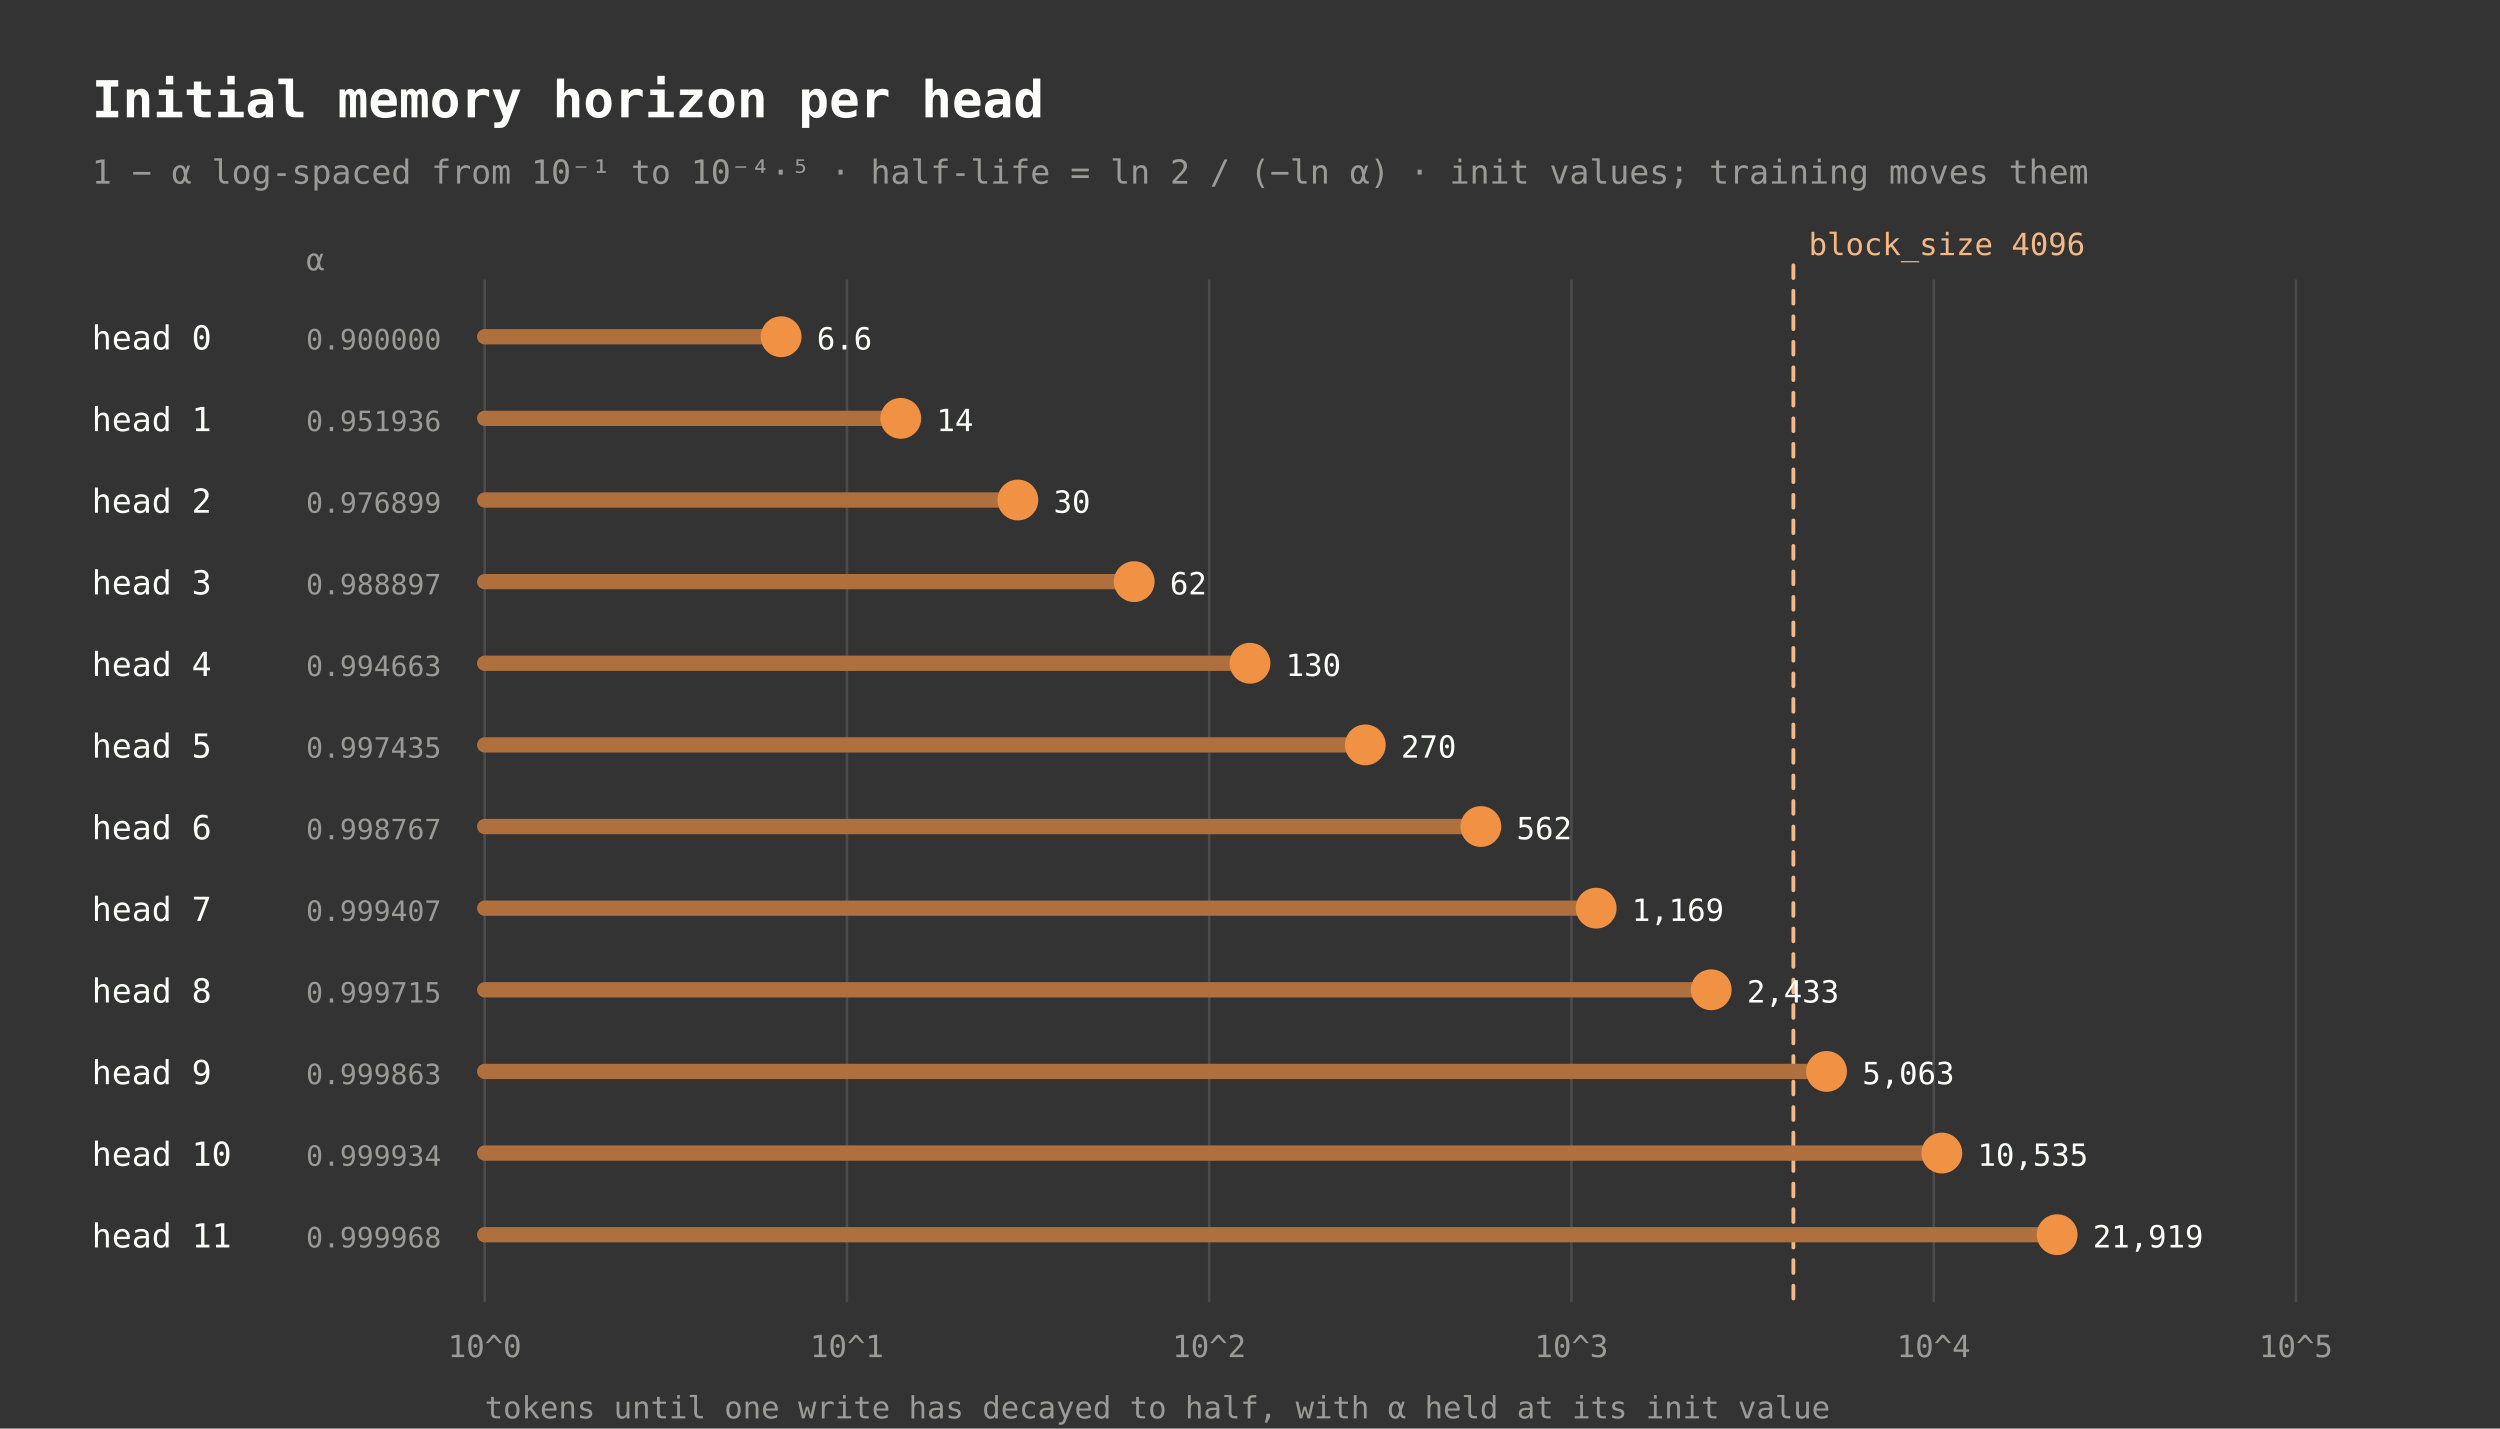
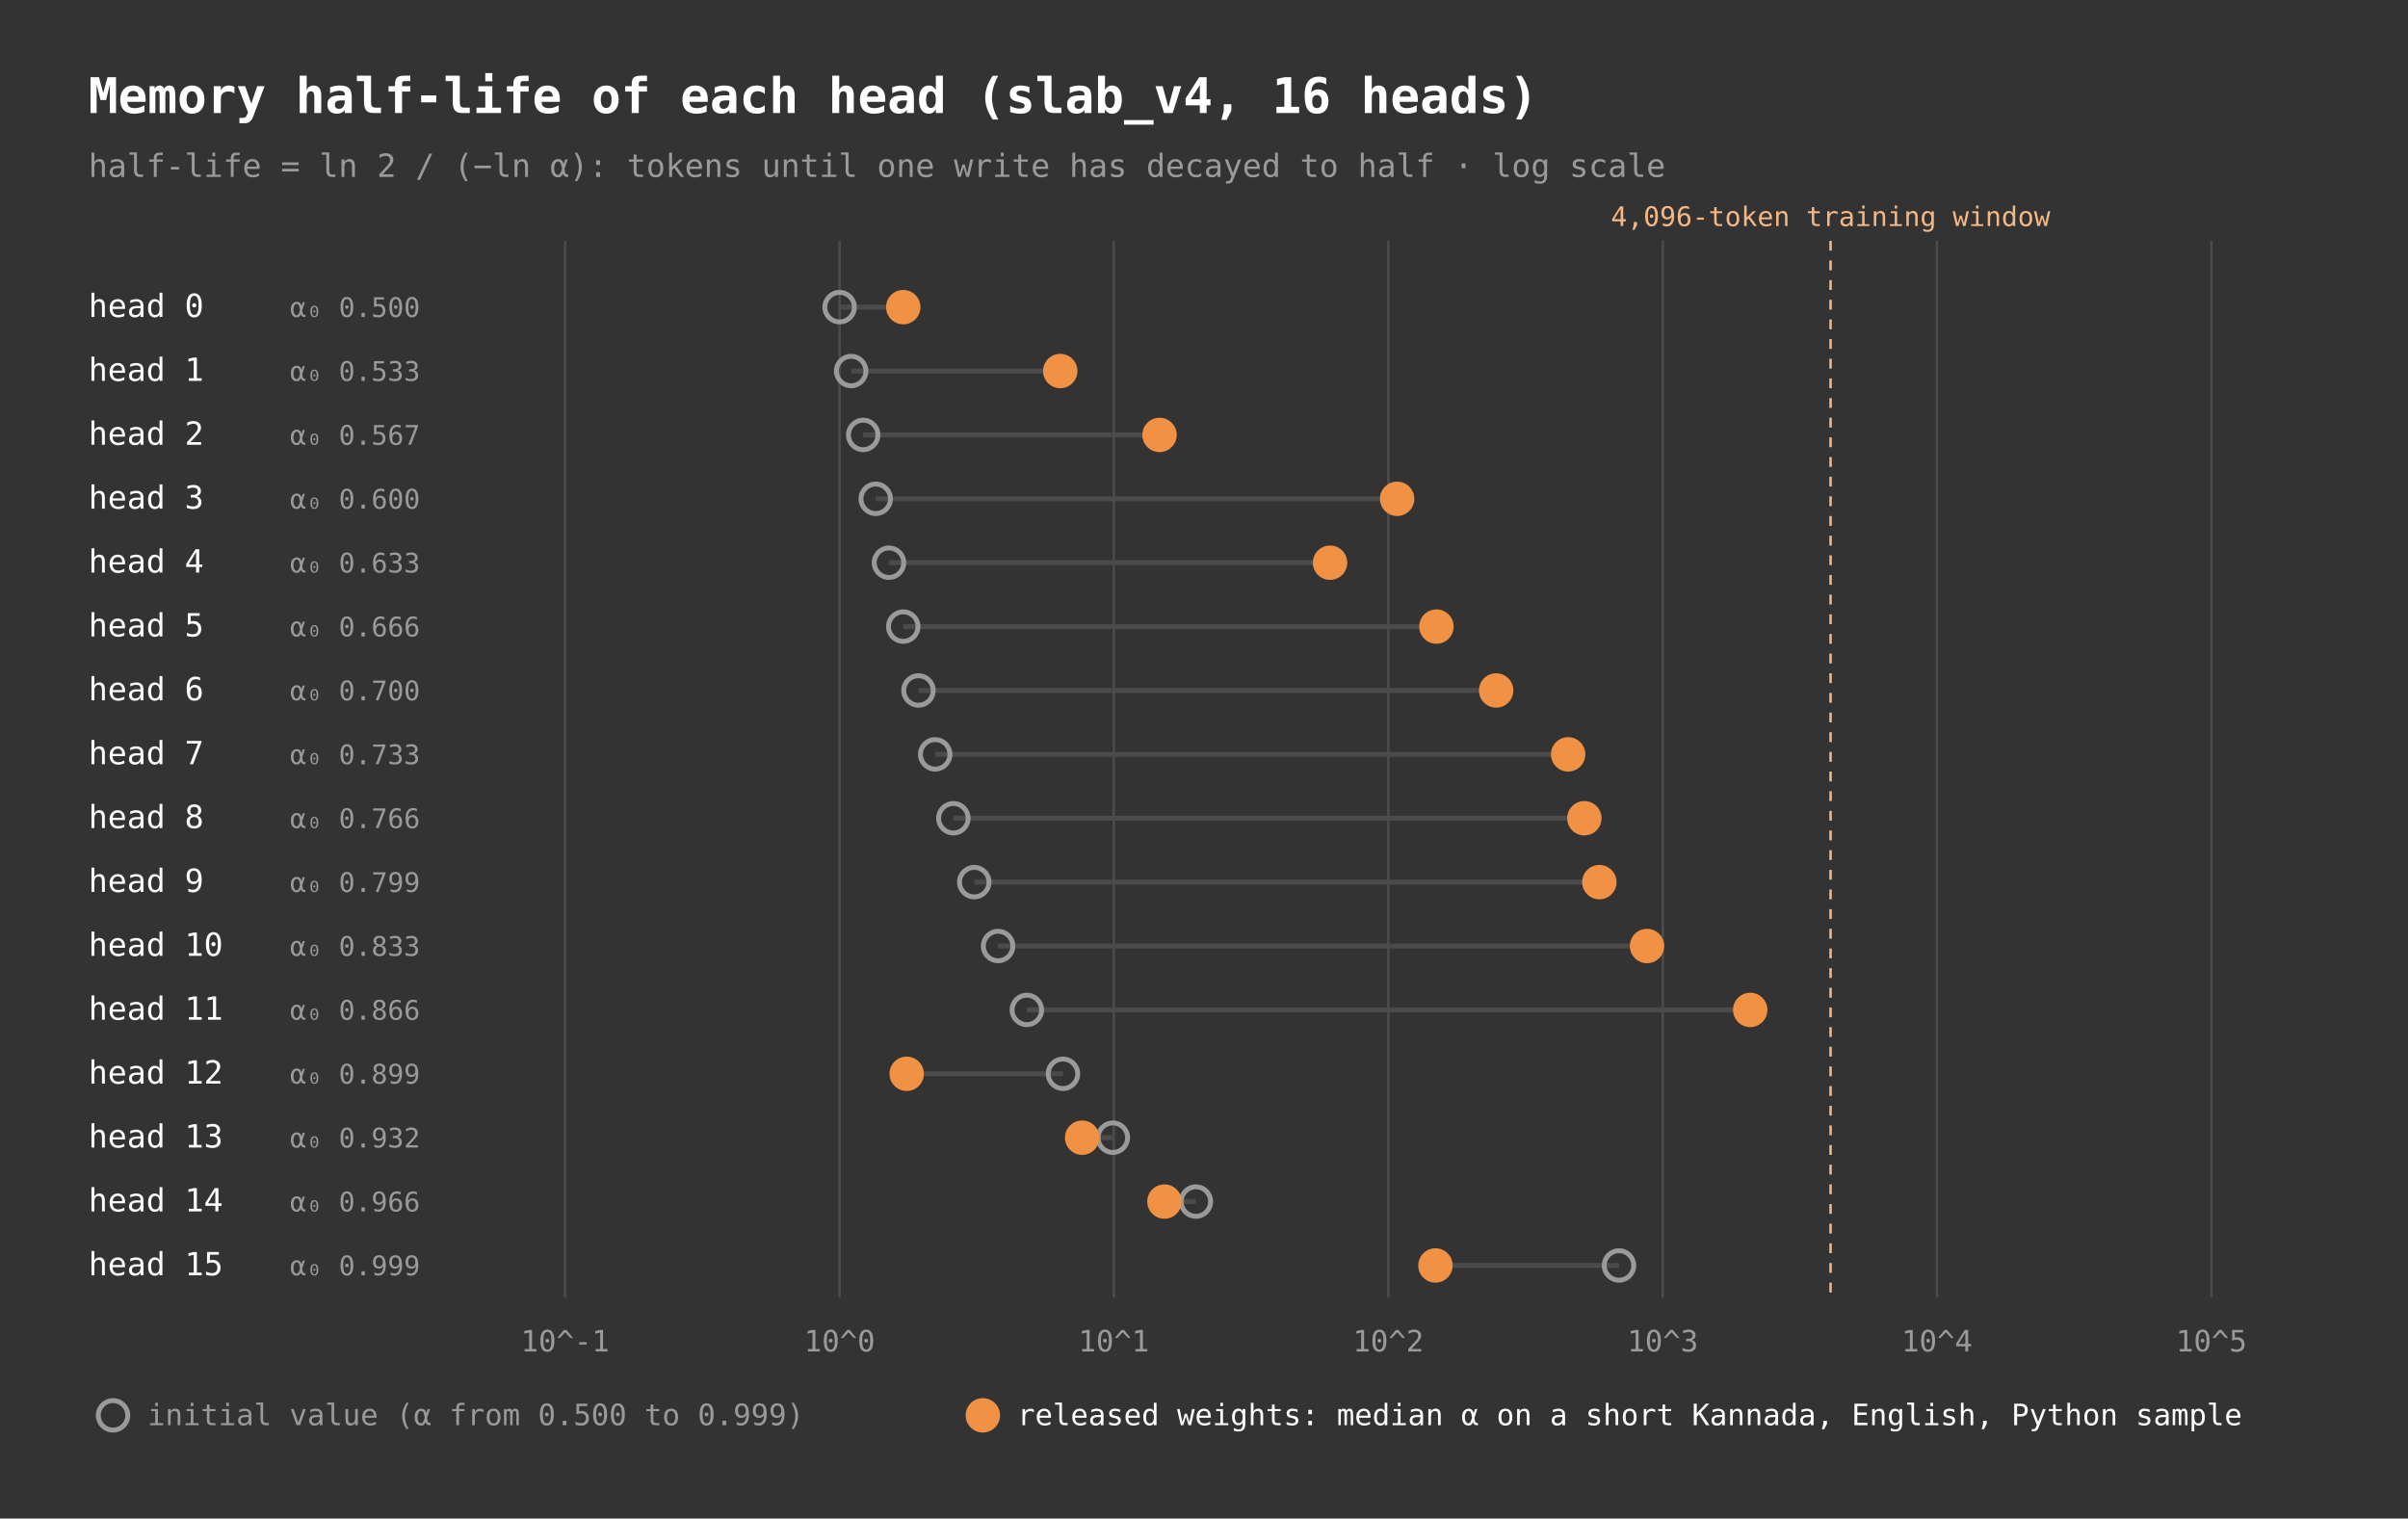
- <svg xmlns="http://www.w3.org/2000/svg" viewBox="0 0 980 560" width="980" height="560" role="img">
-   <rect width="980" height="560" fill="#333333" />
-   <text x="36.0" y="46.0" fill="#FDFFFC" font-family="'JetBrains Mono', 'IBM Plex Mono', ui-monospace, Menlo, Consolas, monospace" font-size="20" font-weight="600" text-anchor="start">Initial memory horizon per head</text>
-   <text x="36.0" y="72.0" fill="#9A9B99" font-family="'JetBrains Mono', 'IBM Plex Mono', ui-monospace, Menlo, Consolas, monospace" font-size="13" font-weight="400" text-anchor="start">1 − α log-spaced from 10⁻¹ to 10⁻⁴·⁵ · half-life = ln 2 / (−ln α) · init values; training moves them</text>
-   <polyline points="190.0,110.0 190.0,510.0" fill="none" stroke="#4B4B4B" stroke-width="1" stroke-linejoin="round" stroke-linecap="round" />
-   <text x="190.0" y="532.0" fill="#9A9B99" font-family="'JetBrains Mono', 'IBM Plex Mono', ui-monospace, Menlo, Consolas, monospace" font-size="12" font-weight="400" text-anchor="middle">10^0</text>
-   <polyline points="332.0,110.0 332.0,510.0" fill="none" stroke="#4B4B4B" stroke-width="1" stroke-linejoin="round" stroke-linecap="round" />
-   <text x="332.0" y="532.0" fill="#9A9B99" font-family="'JetBrains Mono', 'IBM Plex Mono', ui-monospace, Menlo, Consolas, monospace" font-size="12" font-weight="400" text-anchor="middle">10^1</text>
-   <polyline points="474.0,110.0 474.0,510.0" fill="none" stroke="#4B4B4B" stroke-width="1" stroke-linejoin="round" stroke-linecap="round" />
-   <text x="474.0" y="532.0" fill="#9A9B99" font-family="'JetBrains Mono', 'IBM Plex Mono', ui-monospace, Menlo, Consolas, monospace" font-size="12" font-weight="400" text-anchor="middle">10^2</text>
-   <polyline points="616.0,110.0 616.0,510.0" fill="none" stroke="#4B4B4B" stroke-width="1" stroke-linejoin="round" stroke-linecap="round" />
-   <text x="616.0" y="532.0" fill="#9A9B99" font-family="'JetBrains Mono', 'IBM Plex Mono', ui-monospace, Menlo, Consolas, monospace" font-size="12" font-weight="400" text-anchor="middle">10^3</text>
-   <polyline points="758.0,110.0 758.0,510.0" fill="none" stroke="#4B4B4B" stroke-width="1" stroke-linejoin="round" stroke-linecap="round" />
-   <text x="758.0" y="532.0" fill="#9A9B99" font-family="'JetBrains Mono', 'IBM Plex Mono', ui-monospace, Menlo, Consolas, monospace" font-size="12" font-weight="400" text-anchor="middle">10^4</text>
-   <polyline points="900.0,110.0 900.0,510.0" fill="none" stroke="#4B4B4B" stroke-width="1" stroke-linejoin="round" stroke-linecap="round" />
-   <text x="900.0" y="532.0" fill="#9A9B99" font-family="'JetBrains Mono', 'IBM Plex Mono', ui-monospace, Menlo, Consolas, monospace" font-size="12" font-weight="400" text-anchor="middle">10^5</text>
-   <polyline points="703.0,104.0 703.0,510.0" fill="none" stroke="#F5B884" stroke-width="1.5" stroke-linejoin="round" stroke-linecap="round" stroke-dasharray="5 5" />
-   <text x="709.0" y="100.0" fill="#F5B884" font-family="'JetBrains Mono', 'IBM Plex Mono', ui-monospace, Menlo, Consolas, monospace" font-size="12" font-weight="400" text-anchor="start">block_size 4096</text>
-   <text x="36.0" y="137.0" fill="#FDFFFC" font-family="'JetBrains Mono', 'IBM Plex Mono', ui-monospace, Menlo, Consolas, monospace" font-size="13" font-weight="400" text-anchor="start">head  0</text>
-   <text x="120.0" y="137.0" fill="#9A9B99" font-family="'JetBrains Mono', 'IBM Plex Mono', ui-monospace, Menlo, Consolas, monospace" font-size="11" font-weight="400" text-anchor="start">0.900000</text>
-   <polyline points="190.0,132.0 306.2,132.0" fill="none" stroke="#AF703D" stroke-width="6" stroke-linejoin="round" stroke-linecap="round" />
-   <circle cx="306.2" cy="132.0" r="8.0" fill="#F19143" />
-   <text x="320.2" y="137.0" fill="#FDFFFC" font-family="'JetBrains Mono', 'IBM Plex Mono', ui-monospace, Menlo, Consolas, monospace" font-size="12" font-weight="400" text-anchor="start">6.6</text>
-   <text x="36.0" y="169.0" fill="#FDFFFC" font-family="'JetBrains Mono', 'IBM Plex Mono', ui-monospace, Menlo, Consolas, monospace" font-size="13" font-weight="400" text-anchor="start">head  1</text>
-   <text x="120.0" y="169.0" fill="#9A9B99" font-family="'JetBrains Mono', 'IBM Plex Mono', ui-monospace, Menlo, Consolas, monospace" font-size="11" font-weight="400" text-anchor="start">0.951936</text>
-   <polyline points="190.0,164.0 353.1,164.0" fill="none" stroke="#AF703D" stroke-width="6" stroke-linejoin="round" stroke-linecap="round" />
-   <circle cx="353.1" cy="164.0" r="8.0" fill="#F19143" />
-   <text x="367.1" y="169.0" fill="#FDFFFC" font-family="'JetBrains Mono', 'IBM Plex Mono', ui-monospace, Menlo, Consolas, monospace" font-size="12" font-weight="400" text-anchor="start">14</text>
-   <text x="36.0" y="201.0" fill="#FDFFFC" font-family="'JetBrains Mono', 'IBM Plex Mono', ui-monospace, Menlo, Consolas, monospace" font-size="13" font-weight="400" text-anchor="start">head  2</text>
-   <text x="120.0" y="201.0" fill="#9A9B99" font-family="'JetBrains Mono', 'IBM Plex Mono', ui-monospace, Menlo, Consolas, monospace" font-size="11" font-weight="400" text-anchor="start">0.976899</text>
-   <polyline points="190.0,196.0 399.0,196.0" fill="none" stroke="#AF703D" stroke-width="6" stroke-linejoin="round" stroke-linecap="round" />
-   <circle cx="399.0" cy="196.0" r="8.0" fill="#F19143" />
-   <text x="413.0" y="201.0" fill="#FDFFFC" font-family="'JetBrains Mono', 'IBM Plex Mono', ui-monospace, Menlo, Consolas, monospace" font-size="12" font-weight="400" text-anchor="start">30</text>
-   <text x="36.0" y="233.0" fill="#FDFFFC" font-family="'JetBrains Mono', 'IBM Plex Mono', ui-monospace, Menlo, Consolas, monospace" font-size="13" font-weight="400" text-anchor="start">head  3</text>
-   <text x="120.0" y="233.0" fill="#9A9B99" font-family="'JetBrains Mono', 'IBM Plex Mono', ui-monospace, Menlo, Consolas, monospace" font-size="11" font-weight="400" text-anchor="start">0.988897</text>
-   <polyline points="190.0,228.0 444.6,228.0" fill="none" stroke="#AF703D" stroke-width="6" stroke-linejoin="round" stroke-linecap="round" />
-   <circle cx="444.6" cy="228.0" r="8.0" fill="#F19143" />
-   <text x="458.6" y="233.0" fill="#FDFFFC" font-family="'JetBrains Mono', 'IBM Plex Mono', ui-monospace, Menlo, Consolas, monospace" font-size="12" font-weight="400" text-anchor="start">62</text>
-   <text x="36.0" y="265.0" fill="#FDFFFC" font-family="'JetBrains Mono', 'IBM Plex Mono', ui-monospace, Menlo, Consolas, monospace" font-size="13" font-weight="400" text-anchor="start">head  4</text>
-   <text x="120.0" y="265.0" fill="#9A9B99" font-family="'JetBrains Mono', 'IBM Plex Mono', ui-monospace, Menlo, Consolas, monospace" font-size="11" font-weight="400" text-anchor="start">0.994663</text>
-   <polyline points="190.0,260.0 490.0,260.0" fill="none" stroke="#AF703D" stroke-width="6" stroke-linejoin="round" stroke-linecap="round" />
-   <circle cx="490.0" cy="260.0" r="8.0" fill="#F19143" />
-   <text x="504.0" y="265.0" fill="#FDFFFC" font-family="'JetBrains Mono', 'IBM Plex Mono', ui-monospace, Menlo, Consolas, monospace" font-size="12" font-weight="400" text-anchor="start">130</text>
-   <text x="36.0" y="297.0" fill="#FDFFFC" font-family="'JetBrains Mono', 'IBM Plex Mono', ui-monospace, Menlo, Consolas, monospace" font-size="13" font-weight="400" text-anchor="start">head  5</text>
-   <text x="120.0" y="297.0" fill="#9A9B99" font-family="'JetBrains Mono', 'IBM Plex Mono', ui-monospace, Menlo, Consolas, monospace" font-size="11" font-weight="400" text-anchor="start">0.997435</text>
-   <polyline points="190.0,292.0 535.2,292.0" fill="none" stroke="#AF703D" stroke-width="6" stroke-linejoin="round" stroke-linecap="round" />
-   <circle cx="535.2" cy="292.0" r="8.0" fill="#F19143" />
-   <text x="549.2" y="297.0" fill="#FDFFFC" font-family="'JetBrains Mono', 'IBM Plex Mono', ui-monospace, Menlo, Consolas, monospace" font-size="12" font-weight="400" text-anchor="start">270</text>
-   <text x="36.0" y="329.0" fill="#FDFFFC" font-family="'JetBrains Mono', 'IBM Plex Mono', ui-monospace, Menlo, Consolas, monospace" font-size="13" font-weight="400" text-anchor="start">head  6</text>
-   <text x="120.0" y="329.0" fill="#9A9B99" font-family="'JetBrains Mono', 'IBM Plex Mono', ui-monospace, Menlo, Consolas, monospace" font-size="11" font-weight="400" text-anchor="start">0.998767</text>
-   <polyline points="190.0,324.0 580.5,324.0" fill="none" stroke="#AF703D" stroke-width="6" stroke-linejoin="round" stroke-linecap="round" />
-   <circle cx="580.5" cy="324.0" r="8.0" fill="#F19143" />
-   <text x="594.5" y="329.0" fill="#FDFFFC" font-family="'JetBrains Mono', 'IBM Plex Mono', ui-monospace, Menlo, Consolas, monospace" font-size="12" font-weight="400" text-anchor="start">562</text>
-   <text x="36.0" y="361.0" fill="#FDFFFC" font-family="'JetBrains Mono', 'IBM Plex Mono', ui-monospace, Menlo, Consolas, monospace" font-size="13" font-weight="400" text-anchor="start">head  7</text>
-   <text x="120.0" y="361.0" fill="#9A9B99" font-family="'JetBrains Mono', 'IBM Plex Mono', ui-monospace, Menlo, Consolas, monospace" font-size="11" font-weight="400" text-anchor="start">0.999407</text>
-   <polyline points="190.0,356.0 625.7,356.0" fill="none" stroke="#AF703D" stroke-width="6" stroke-linejoin="round" stroke-linecap="round" />
-   <circle cx="625.7" cy="356.0" r="8.0" fill="#F19143" />
-   <text x="639.7" y="361.0" fill="#FDFFFC" font-family="'JetBrains Mono', 'IBM Plex Mono', ui-monospace, Menlo, Consolas, monospace" font-size="12" font-weight="400" text-anchor="start">1,169</text>
-   <text x="36.0" y="393.0" fill="#FDFFFC" font-family="'JetBrains Mono', 'IBM Plex Mono', ui-monospace, Menlo, Consolas, monospace" font-size="13" font-weight="400" text-anchor="start">head  8</text>
-   <text x="120.0" y="393.0" fill="#9A9B99" font-family="'JetBrains Mono', 'IBM Plex Mono', ui-monospace, Menlo, Consolas, monospace" font-size="11" font-weight="400" text-anchor="start">0.999715</text>
-   <polyline points="190.0,388.0 670.8,388.0" fill="none" stroke="#AF703D" stroke-width="6" stroke-linejoin="round" stroke-linecap="round" />
-   <circle cx="670.8" cy="388.0" r="8.0" fill="#F19143" />
-   <text x="684.8" y="393.0" fill="#FDFFFC" font-family="'JetBrains Mono', 'IBM Plex Mono', ui-monospace, Menlo, Consolas, monospace" font-size="12" font-weight="400" text-anchor="start">2,433</text>
-   <text x="36.0" y="425.0" fill="#FDFFFC" font-family="'JetBrains Mono', 'IBM Plex Mono', ui-monospace, Menlo, Consolas, monospace" font-size="13" font-weight="400" text-anchor="start">head  9</text>
-   <text x="120.0" y="425.0" fill="#9A9B99" font-family="'JetBrains Mono', 'IBM Plex Mono', ui-monospace, Menlo, Consolas, monospace" font-size="11" font-weight="400" text-anchor="start">0.999863</text>
-   <polyline points="190.0,420.0 716.0,420.0" fill="none" stroke="#AF703D" stroke-width="6" stroke-linejoin="round" stroke-linecap="round" />
-   <circle cx="716.0" cy="420.0" r="8.0" fill="#F19143" />
-   <text x="730.0" y="425.0" fill="#FDFFFC" font-family="'JetBrains Mono', 'IBM Plex Mono', ui-monospace, Menlo, Consolas, monospace" font-size="12" font-weight="400" text-anchor="start">5,063</text>
-   <text x="36.0" y="457.0" fill="#FDFFFC" font-family="'JetBrains Mono', 'IBM Plex Mono', ui-monospace, Menlo, Consolas, monospace" font-size="13" font-weight="400" text-anchor="start">head 10</text>
-   <text x="120.0" y="457.0" fill="#9A9B99" font-family="'JetBrains Mono', 'IBM Plex Mono', ui-monospace, Menlo, Consolas, monospace" font-size="11" font-weight="400" text-anchor="start">0.999934</text>
-   <polyline points="190.0,452.0 761.2,452.0" fill="none" stroke="#AF703D" stroke-width="6" stroke-linejoin="round" stroke-linecap="round" />
-   <circle cx="761.2" cy="452.0" r="8.0" fill="#F19143" />
-   <text x="775.2" y="457.0" fill="#FDFFFC" font-family="'JetBrains Mono', 'IBM Plex Mono', ui-monospace, Menlo, Consolas, monospace" font-size="12" font-weight="400" text-anchor="start">10,535</text>
-   <text x="36.0" y="489.0" fill="#FDFFFC" font-family="'JetBrains Mono', 'IBM Plex Mono', ui-monospace, Menlo, Consolas, monospace" font-size="13" font-weight="400" text-anchor="start">head 11</text>
-   <text x="120.0" y="489.0" fill="#9A9B99" font-family="'JetBrains Mono', 'IBM Plex Mono', ui-monospace, Menlo, Consolas, monospace" font-size="11" font-weight="400" text-anchor="start">0.999968</text>
-   <polyline points="190.0,484.0 806.4,484.0" fill="none" stroke="#AF703D" stroke-width="6" stroke-linejoin="round" stroke-linecap="round" />
-   <circle cx="806.4" cy="484.0" r="8.0" fill="#F19143" />
-   <text x="820.4" y="489.0" fill="#FDFFFC" font-family="'JetBrains Mono', 'IBM Plex Mono', ui-monospace, Menlo, Consolas, monospace" font-size="12" font-weight="400" text-anchor="start">21,919</text>
-   <text x="120.0" y="106.0" fill="#9A9B99" font-family="'JetBrains Mono', 'IBM Plex Mono', ui-monospace, Menlo, Consolas, monospace" font-size="12" font-weight="400" text-anchor="start">α</text>
-   <text x="190.0" y="556.0" fill="#9A9B99" font-family="'JetBrains Mono', 'IBM Plex Mono', ui-monospace, Menlo, Consolas, monospace" font-size="12" font-weight="400" text-anchor="start">tokens until one write has decayed to half, with α held at its init value</text>
+ <svg xmlns="http://www.w3.org/2000/svg" viewBox="0 0 980 618" width="980" height="618" role="img">
+   <rect width="980" height="618" fill="#333333" />
+   <text x="36.0" y="46.0" fill="#FDFFFC" font-family="'JetBrains Mono', 'IBM Plex Mono', ui-monospace, Menlo, Consolas, monospace" font-size="20" font-weight="600" text-anchor="start">Memory half-life of each head (slab_v4, 16 heads)</text>
+   <text x="36.0" y="72.0" fill="#9A9B99" font-family="'JetBrains Mono', 'IBM Plex Mono', ui-monospace, Menlo, Consolas, monospace" font-size="13" font-weight="400" text-anchor="start">half-life = ln 2 / (−ln α): tokens until one write has decayed to half · log scale</text>
+   <polyline points="230.0,98.0 230.0,528.0" fill="none" stroke="#4B4B4B" stroke-width="1" />
+   <text x="230.0" y="550.0" fill="#9A9B99" font-family="'JetBrains Mono', 'IBM Plex Mono', ui-monospace, Menlo, Consolas, monospace" font-size="12" font-weight="400" text-anchor="middle">10^-1</text>
+   <polyline points="341.7,98.0 341.7,528.0" fill="none" stroke="#4B4B4B" stroke-width="1" />
+   <text x="341.7" y="550.0" fill="#9A9B99" font-family="'JetBrains Mono', 'IBM Plex Mono', ui-monospace, Menlo, Consolas, monospace" font-size="12" font-weight="400" text-anchor="middle">10^0</text>
+   <polyline points="453.3,98.0 453.3,528.0" fill="none" stroke="#4B4B4B" stroke-width="1" />
+   <text x="453.3" y="550.0" fill="#9A9B99" font-family="'JetBrains Mono', 'IBM Plex Mono', ui-monospace, Menlo, Consolas, monospace" font-size="12" font-weight="400" text-anchor="middle">10^1</text>
+   <polyline points="565.0,98.0 565.0,528.0" fill="none" stroke="#4B4B4B" stroke-width="1" />
+   <text x="565.0" y="550.0" fill="#9A9B99" font-family="'JetBrains Mono', 'IBM Plex Mono', ui-monospace, Menlo, Consolas, monospace" font-size="12" font-weight="400" text-anchor="middle">10^2</text>
+   <polyline points="676.7,98.0 676.7,528.0" fill="none" stroke="#4B4B4B" stroke-width="1" />
+   <text x="676.7" y="550.0" fill="#9A9B99" font-family="'JetBrains Mono', 'IBM Plex Mono', ui-monospace, Menlo, Consolas, monospace" font-size="12" font-weight="400" text-anchor="middle">10^3</text>
+   <polyline points="788.3,98.0 788.3,528.0" fill="none" stroke="#4B4B4B" stroke-width="1" />
+   <text x="788.3" y="550.0" fill="#9A9B99" font-family="'JetBrains Mono', 'IBM Plex Mono', ui-monospace, Menlo, Consolas, monospace" font-size="12" font-weight="400" text-anchor="middle">10^4</text>
+   <polyline points="900.0,98.0 900.0,528.0" fill="none" stroke="#4B4B4B" stroke-width="1" />
+   <text x="900.0" y="550.0" fill="#9A9B99" font-family="'JetBrains Mono', 'IBM Plex Mono', ui-monospace, Menlo, Consolas, monospace" font-size="12" font-weight="400" text-anchor="middle">10^5</text>
+   <polyline points="745.0,98.0 745.0,528.0" fill="none" stroke="#F5B884" stroke-width="1" stroke-dasharray="4 4" />
+   <text x="745.0" y="92.0" fill="#F5B884" font-family="'JetBrains Mono', 'IBM Plex Mono', ui-monospace, Menlo, Consolas, monospace" font-size="11" font-weight="400" text-anchor="middle">4,096-token training window</text>
+   <text x="36.0" y="129.0" fill="#FDFFFC" font-family="'JetBrains Mono', 'IBM Plex Mono', ui-monospace, Menlo, Consolas, monospace" font-size="13" font-weight="400" text-anchor="start">head  0</text>
+   <text x="118.0" y="129.0" fill="#9A9B99" font-family="'JetBrains Mono', 'IBM Plex Mono', ui-monospace, Menlo, Consolas, monospace" font-size="11" font-weight="400" text-anchor="start">α₀ 0.500</text>
+   <polyline points="341.7,125.0 367.6,125.0" fill="none" stroke="#4B4B4B" stroke-width="2" />
+   <circle cx="341.7" cy="125.0" r="6.0" fill="none" stroke="#9A9B99" stroke-width="2" />
+   <circle cx="367.6" cy="125.0" r="7.0" fill="#F19143" />
+   <text x="36.0" y="155.0" fill="#FDFFFC" font-family="'JetBrains Mono', 'IBM Plex Mono', ui-monospace, Menlo, Consolas, monospace" font-size="13" font-weight="400" text-anchor="start">head  1</text>
+   <text x="118.0" y="155.0" fill="#9A9B99" font-family="'JetBrains Mono', 'IBM Plex Mono', ui-monospace, Menlo, Consolas, monospace" font-size="11" font-weight="400" text-anchor="start">α₀ 0.533</text>
+   <polyline points="346.4,151.0 431.5,151.0" fill="none" stroke="#4B4B4B" stroke-width="2" />
+   <circle cx="346.4" cy="151.0" r="6.0" fill="none" stroke="#9A9B99" stroke-width="2" />
+   <circle cx="431.5" cy="151.0" r="7.0" fill="#F19143" />
+   <text x="36.0" y="181.0" fill="#FDFFFC" font-family="'JetBrains Mono', 'IBM Plex Mono', ui-monospace, Menlo, Consolas, monospace" font-size="13" font-weight="400" text-anchor="start">head  2</text>
+   <text x="118.0" y="181.0" fill="#9A9B99" font-family="'JetBrains Mono', 'IBM Plex Mono', ui-monospace, Menlo, Consolas, monospace" font-size="11" font-weight="400" text-anchor="start">α₀ 0.567</text>
+   <polyline points="351.3,177.0 471.9,177.0" fill="none" stroke="#4B4B4B" stroke-width="2" />
+   <circle cx="351.3" cy="177.0" r="6.0" fill="none" stroke="#9A9B99" stroke-width="2" />
+   <circle cx="471.9" cy="177.0" r="7.0" fill="#F19143" />
+   <text x="36.0" y="207.0" fill="#FDFFFC" font-family="'JetBrains Mono', 'IBM Plex Mono', ui-monospace, Menlo, Consolas, monospace" font-size="13" font-weight="400" text-anchor="start">head  3</text>
+   <text x="118.0" y="207.0" fill="#9A9B99" font-family="'JetBrains Mono', 'IBM Plex Mono', ui-monospace, Menlo, Consolas, monospace" font-size="11" font-weight="400" text-anchor="start">α₀ 0.600</text>
+   <polyline points="356.4,203.0 568.6,203.0" fill="none" stroke="#4B4B4B" stroke-width="2" />
+   <circle cx="356.4" cy="203.0" r="6.0" fill="none" stroke="#9A9B99" stroke-width="2" />
+   <circle cx="568.6" cy="203.0" r="7.0" fill="#F19143" />
+   <text x="36.0" y="233.0" fill="#FDFFFC" font-family="'JetBrains Mono', 'IBM Plex Mono', ui-monospace, Menlo, Consolas, monospace" font-size="13" font-weight="400" text-anchor="start">head  4</text>
+   <text x="118.0" y="233.0" fill="#9A9B99" font-family="'JetBrains Mono', 'IBM Plex Mono', ui-monospace, Menlo, Consolas, monospace" font-size="11" font-weight="400" text-anchor="start">α₀ 0.633</text>
+   <polyline points="361.8,229.0 541.3,229.0" fill="none" stroke="#4B4B4B" stroke-width="2" />
+   <circle cx="361.8" cy="229.0" r="6.0" fill="none" stroke="#9A9B99" stroke-width="2" />
+   <circle cx="541.3" cy="229.0" r="7.0" fill="#F19143" />
+   <text x="36.0" y="259.0" fill="#FDFFFC" font-family="'JetBrains Mono', 'IBM Plex Mono', ui-monospace, Menlo, Consolas, monospace" font-size="13" font-weight="400" text-anchor="start">head  5</text>
+   <text x="118.0" y="259.0" fill="#9A9B99" font-family="'JetBrains Mono', 'IBM Plex Mono', ui-monospace, Menlo, Consolas, monospace" font-size="11" font-weight="400" text-anchor="start">α₀ 0.666</text>
+   <polyline points="367.6,255.0 584.6,255.0" fill="none" stroke="#4B4B4B" stroke-width="2" />
+   <circle cx="367.6" cy="255.0" r="6.0" fill="none" stroke="#9A9B99" stroke-width="2" />
+   <circle cx="584.6" cy="255.0" r="7.0" fill="#F19143" />
+   <text x="36.0" y="285.0" fill="#FDFFFC" font-family="'JetBrains Mono', 'IBM Plex Mono', ui-monospace, Menlo, Consolas, monospace" font-size="13" font-weight="400" text-anchor="start">head  6</text>
+   <text x="118.0" y="285.0" fill="#9A9B99" font-family="'JetBrains Mono', 'IBM Plex Mono', ui-monospace, Menlo, Consolas, monospace" font-size="11" font-weight="400" text-anchor="start">α₀ 0.700</text>
+   <polyline points="373.8,281.0 608.9,281.0" fill="none" stroke="#4B4B4B" stroke-width="2" />
+   <circle cx="373.8" cy="281.0" r="6.0" fill="none" stroke="#9A9B99" stroke-width="2" />
+   <circle cx="608.9" cy="281.0" r="7.0" fill="#F19143" />
+   <text x="36.0" y="311.0" fill="#FDFFFC" font-family="'JetBrains Mono', 'IBM Plex Mono', ui-monospace, Menlo, Consolas, monospace" font-size="13" font-weight="400" text-anchor="start">head  7</text>
+   <text x="118.0" y="311.0" fill="#9A9B99" font-family="'JetBrains Mono', 'IBM Plex Mono', ui-monospace, Menlo, Consolas, monospace" font-size="11" font-weight="400" text-anchor="start">α₀ 0.733</text>
+   <polyline points="380.6,307.0 638.2,307.0" fill="none" stroke="#4B4B4B" stroke-width="2" />
+   <circle cx="380.6" cy="307.0" r="6.0" fill="none" stroke="#9A9B99" stroke-width="2" />
+   <circle cx="638.2" cy="307.0" r="7.0" fill="#F19143" />
+   <text x="36.0" y="337.0" fill="#FDFFFC" font-family="'JetBrains Mono', 'IBM Plex Mono', ui-monospace, Menlo, Consolas, monospace" font-size="13" font-weight="400" text-anchor="start">head  8</text>
+   <text x="118.0" y="337.0" fill="#9A9B99" font-family="'JetBrains Mono', 'IBM Plex Mono', ui-monospace, Menlo, Consolas, monospace" font-size="11" font-weight="400" text-anchor="start">α₀ 0.766</text>
+   <polyline points="388.0,333.0 644.8,333.0" fill="none" stroke="#4B4B4B" stroke-width="2" />
+   <circle cx="388.0" cy="333.0" r="6.0" fill="none" stroke="#9A9B99" stroke-width="2" />
+   <circle cx="644.8" cy="333.0" r="7.0" fill="#F19143" />
+   <text x="36.0" y="363.0" fill="#FDFFFC" font-family="'JetBrains Mono', 'IBM Plex Mono', ui-monospace, Menlo, Consolas, monospace" font-size="13" font-weight="400" text-anchor="start">head  9</text>
+   <text x="118.0" y="363.0" fill="#9A9B99" font-family="'JetBrains Mono', 'IBM Plex Mono', ui-monospace, Menlo, Consolas, monospace" font-size="11" font-weight="400" text-anchor="start">α₀ 0.799</text>
+   <polyline points="396.5,359.0 650.9,359.0" fill="none" stroke="#4B4B4B" stroke-width="2" />
+   <circle cx="396.5" cy="359.0" r="6.0" fill="none" stroke="#9A9B99" stroke-width="2" />
+   <circle cx="650.9" cy="359.0" r="7.0" fill="#F19143" />
+   <text x="36.0" y="389.0" fill="#FDFFFC" font-family="'JetBrains Mono', 'IBM Plex Mono', ui-monospace, Menlo, Consolas, monospace" font-size="13" font-weight="400" text-anchor="start">head 10</text>
+   <text x="118.0" y="389.0" fill="#9A9B99" font-family="'JetBrains Mono', 'IBM Plex Mono', ui-monospace, Menlo, Consolas, monospace" font-size="11" font-weight="400" text-anchor="start">α₀ 0.833</text>
+   <polyline points="406.2,385.0 670.3,385.0" fill="none" stroke="#4B4B4B" stroke-width="2" />
+   <circle cx="406.2" cy="385.0" r="6.0" fill="none" stroke="#9A9B99" stroke-width="2" />
+   <circle cx="670.3" cy="385.0" r="7.0" fill="#F19143" />
+   <text x="36.0" y="415.0" fill="#FDFFFC" font-family="'JetBrains Mono', 'IBM Plex Mono', ui-monospace, Menlo, Consolas, monospace" font-size="13" font-weight="400" text-anchor="start">head 11</text>
+   <text x="118.0" y="415.0" fill="#9A9B99" font-family="'JetBrains Mono', 'IBM Plex Mono', ui-monospace, Menlo, Consolas, monospace" font-size="11" font-weight="400" text-anchor="start">α₀ 0.866</text>
+   <polyline points="417.9,411.0 712.3,411.0" fill="none" stroke="#4B4B4B" stroke-width="2" />
+   <circle cx="417.9" cy="411.0" r="6.0" fill="none" stroke="#9A9B99" stroke-width="2" />
+   <circle cx="712.3" cy="411.0" r="7.0" fill="#F19143" />
+   <text x="36.0" y="441.0" fill="#FDFFFC" font-family="'JetBrains Mono', 'IBM Plex Mono', ui-monospace, Menlo, Consolas, monospace" font-size="13" font-weight="400" text-anchor="start">head 12</text>
+   <text x="118.0" y="441.0" fill="#9A9B99" font-family="'JetBrains Mono', 'IBM Plex Mono', ui-monospace, Menlo, Consolas, monospace" font-size="11" font-weight="400" text-anchor="start">α₀ 0.899</text>
+   <polyline points="432.6,437.0 369.0,437.0" fill="none" stroke="#4B4B4B" stroke-width="2" />
+   <circle cx="432.6" cy="437.0" r="6.0" fill="none" stroke="#9A9B99" stroke-width="2" />
+   <circle cx="369.0" cy="437.0" r="7.0" fill="#F19143" />
+   <text x="36.0" y="467.0" fill="#FDFFFC" font-family="'JetBrains Mono', 'IBM Plex Mono', ui-monospace, Menlo, Consolas, monospace" font-size="13" font-weight="400" text-anchor="start">head 13</text>
+   <text x="118.0" y="467.0" fill="#9A9B99" font-family="'JetBrains Mono', 'IBM Plex Mono', ui-monospace, Menlo, Consolas, monospace" font-size="11" font-weight="400" text-anchor="start">α₀ 0.932</text>
+   <polyline points="452.9,463.0 440.4,463.0" fill="none" stroke="#4B4B4B" stroke-width="2" />
+   <circle cx="452.9" cy="463.0" r="6.0" fill="none" stroke="#9A9B99" stroke-width="2" />
+   <circle cx="440.4" cy="463.0" r="7.0" fill="#F19143" />
+   <text x="36.0" y="493.0" fill="#FDFFFC" font-family="'JetBrains Mono', 'IBM Plex Mono', ui-monospace, Menlo, Consolas, monospace" font-size="13" font-weight="400" text-anchor="start">head 14</text>
+   <text x="118.0" y="493.0" fill="#9A9B99" font-family="'JetBrains Mono', 'IBM Plex Mono', ui-monospace, Menlo, Consolas, monospace" font-size="11" font-weight="400" text-anchor="start">α₀ 0.966</text>
+   <polyline points="486.7,489.0 473.9,489.0" fill="none" stroke="#4B4B4B" stroke-width="2" />
+   <circle cx="486.7" cy="489.0" r="6.0" fill="none" stroke="#9A9B99" stroke-width="2" />
+   <circle cx="473.9" cy="489.0" r="7.0" fill="#F19143" />
+   <text x="36.0" y="519.0" fill="#FDFFFC" font-family="'JetBrains Mono', 'IBM Plex Mono', ui-monospace, Menlo, Consolas, monospace" font-size="13" font-weight="400" text-anchor="start">head 15</text>
+   <text x="118.0" y="519.0" fill="#9A9B99" font-family="'JetBrains Mono', 'IBM Plex Mono', ui-monospace, Menlo, Consolas, monospace" font-size="11" font-weight="400" text-anchor="start">α₀ 0.999</text>
+   <polyline points="658.9,515.0 584.2,515.0" fill="none" stroke="#4B4B4B" stroke-width="2" />
+   <circle cx="658.9" cy="515.0" r="6.0" fill="none" stroke="#9A9B99" stroke-width="2" />
+   <circle cx="584.2" cy="515.0" r="7.0" fill="#F19143" />
+   <circle cx="46" cy="576.0" r="6" fill="none" stroke="#9A9B99" stroke-width="2" />
+   <text x="60.0" y="580.0" fill="#9A9B99" font-family="'JetBrains Mono', 'IBM Plex Mono', ui-monospace, Menlo, Consolas, monospace" font-size="12" font-weight="400" text-anchor="start">initial value (α from 0.500 to 0.999)</text>
+   <circle cx="400" cy="576.0" r="7" fill="#F19143" />
+   <text x="414.0" y="580.0" fill="#FDFFFC" font-family="'JetBrains Mono', 'IBM Plex Mono', ui-monospace, Menlo, Consolas, monospace" font-size="12" font-weight="400" text-anchor="start">released weights: median α on a short Kannada, English, Python sample</text>
</svg>
